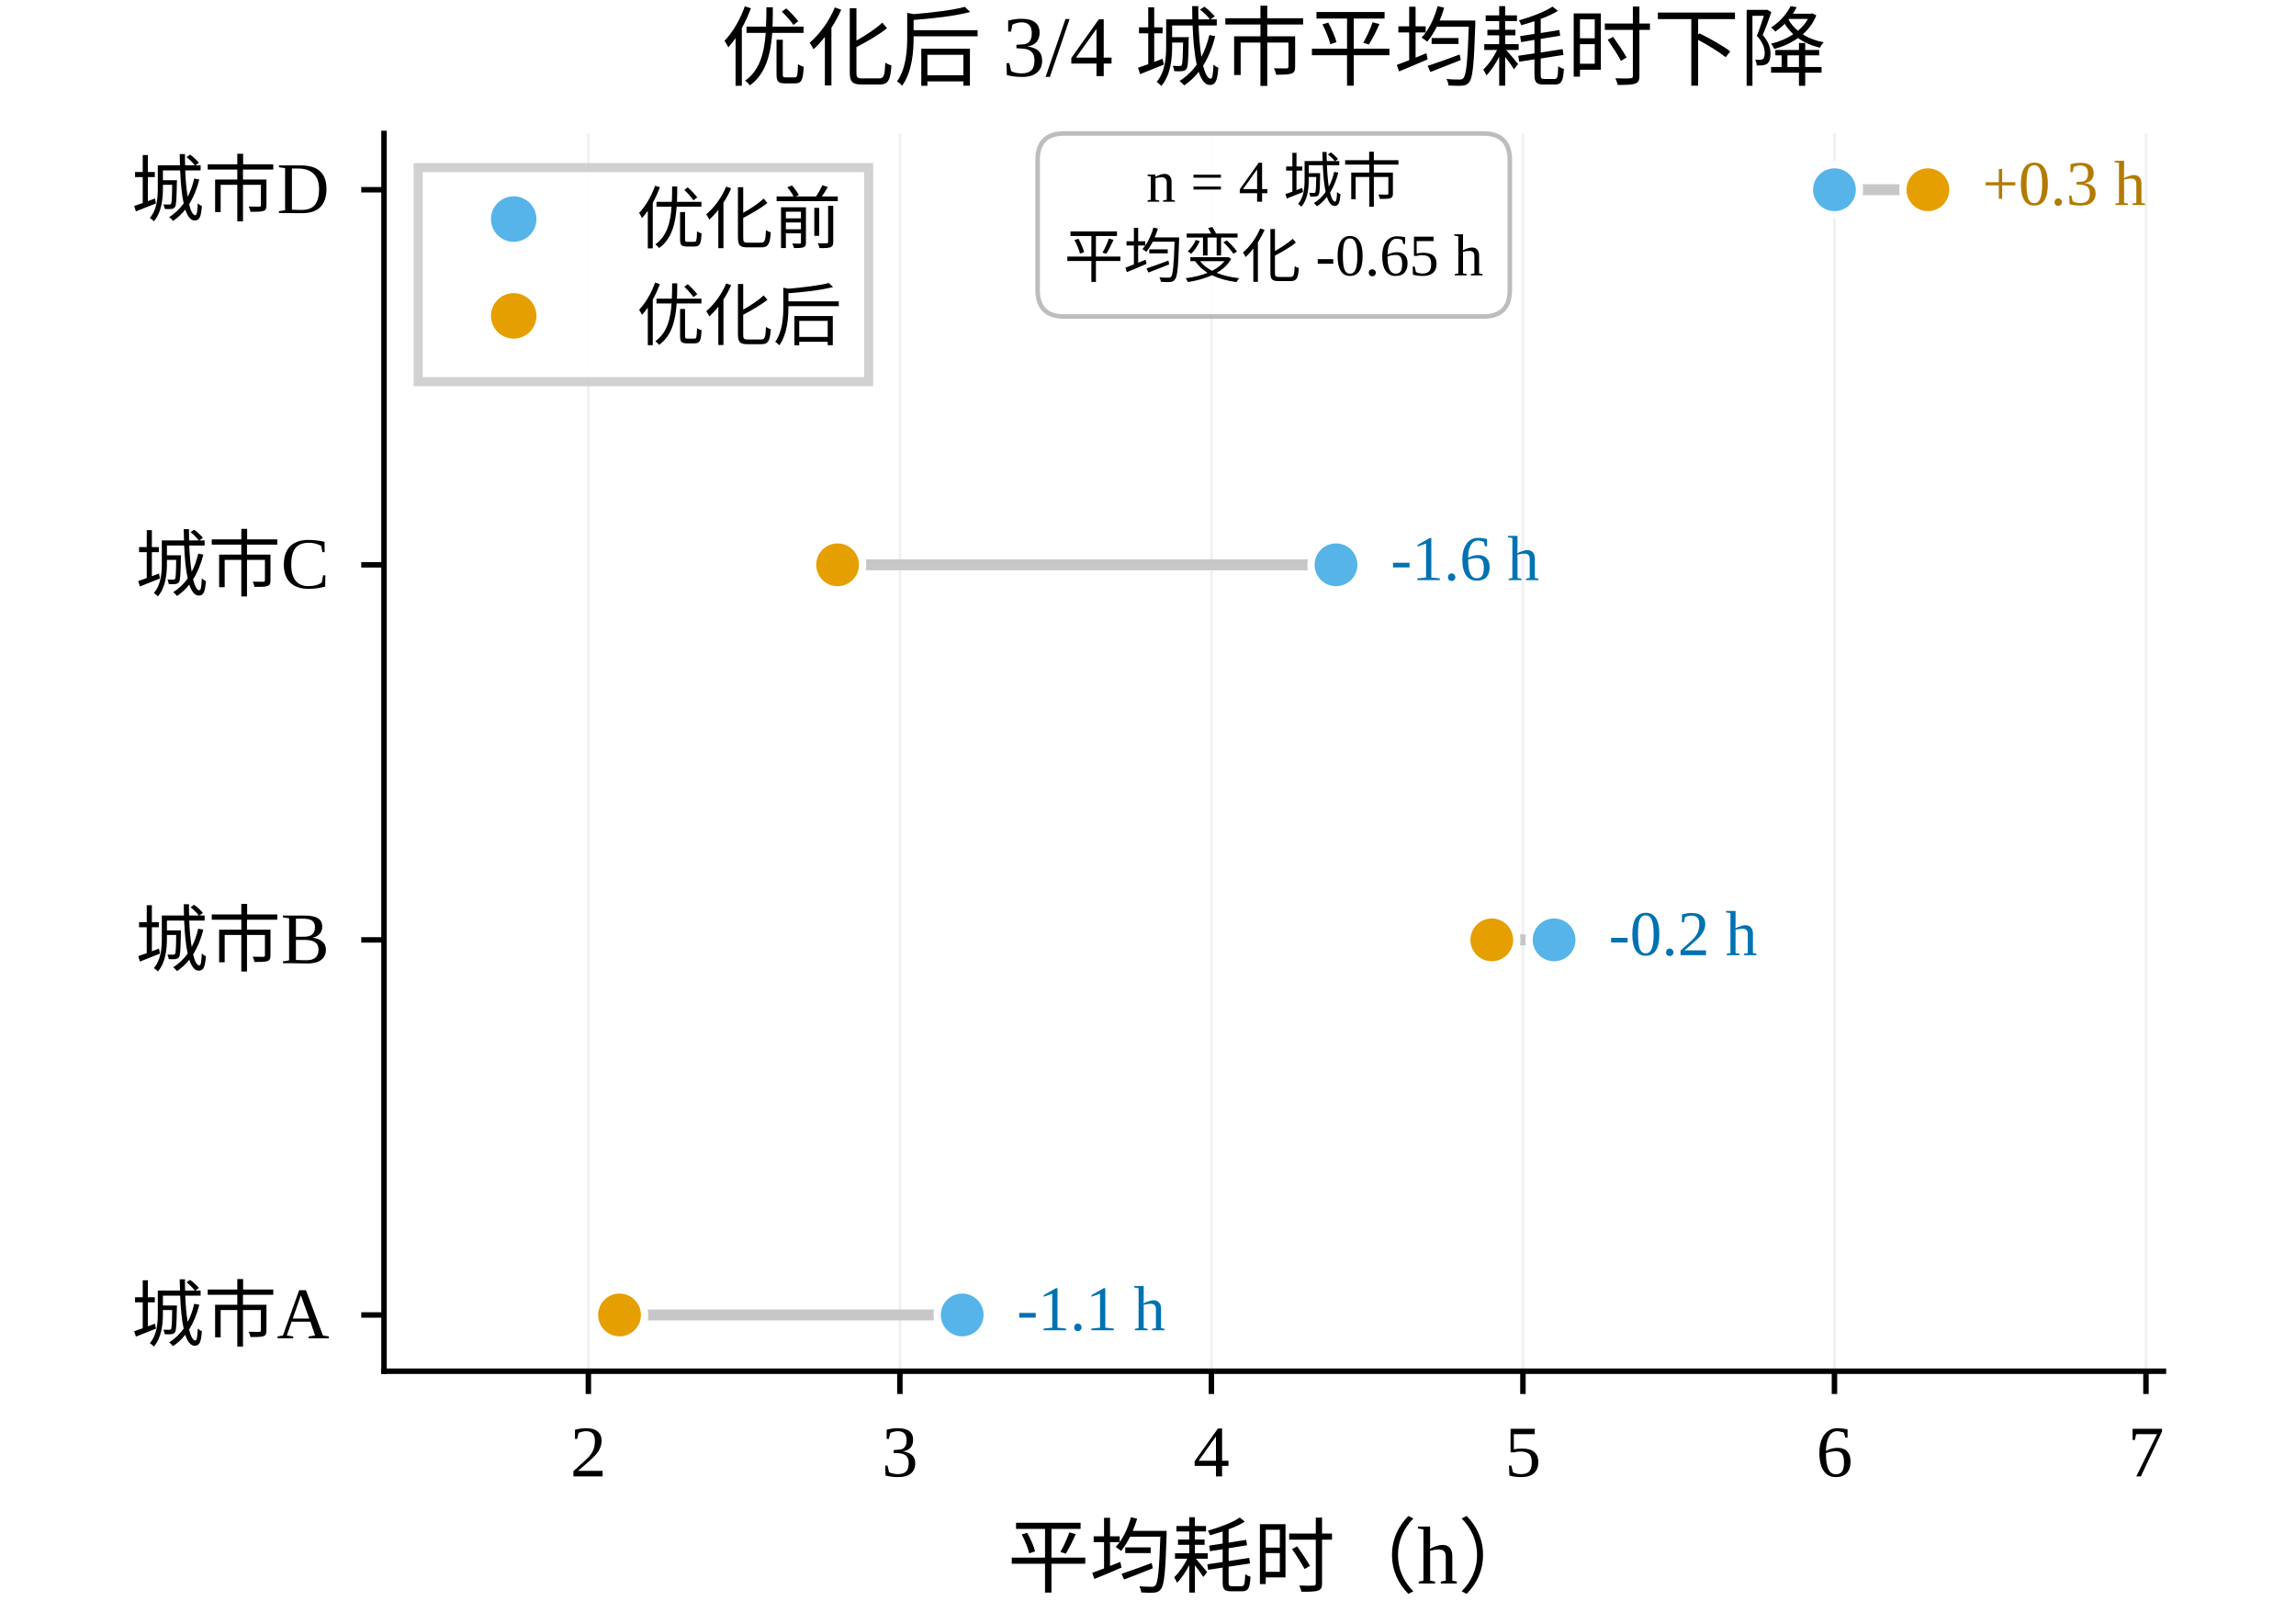
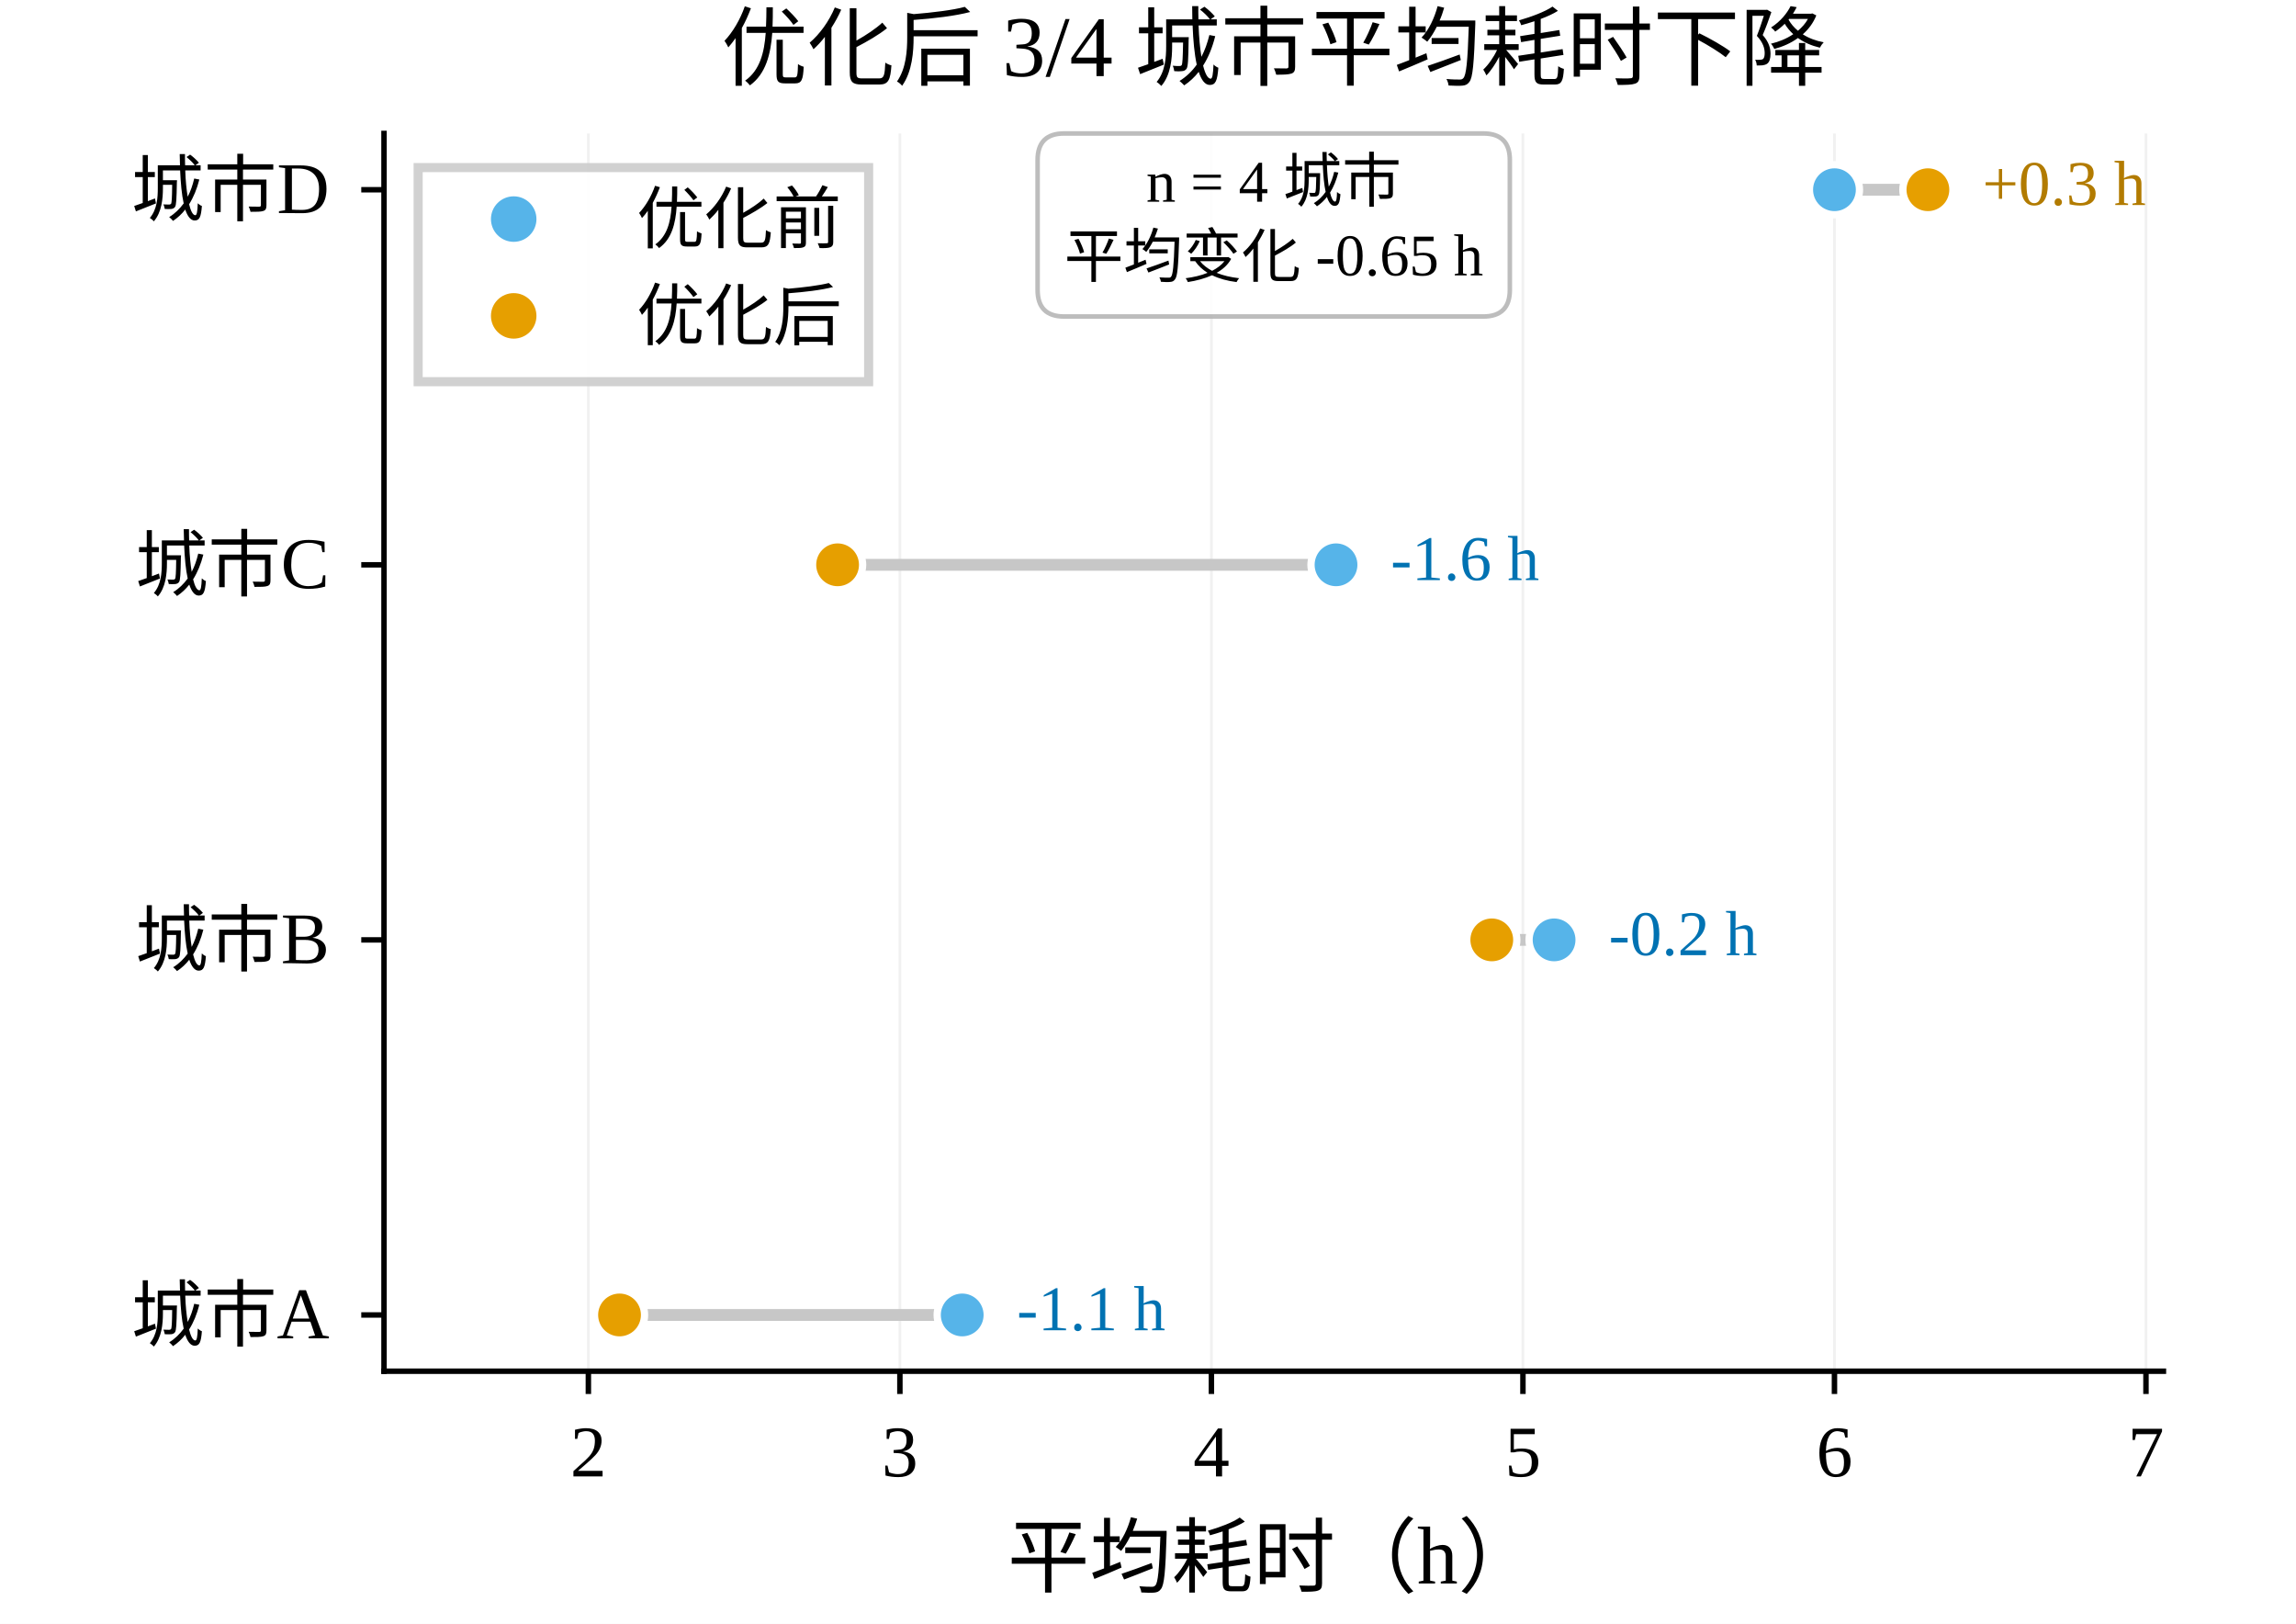
<svg xmlns="http://www.w3.org/2000/svg" xmlns:xlink="http://www.w3.org/1999/xlink" width="252.283pt" height="178.403pt" viewBox="0 0 252.283 178.403" version="1.1">
  <defs>
    <style type="text/css">*{stroke-linejoin: round; stroke-linecap: butt}</style>
  </defs>
  <g id="figure_1">
    <g id="patch_1">
      <path d="M -0 178.403  L 252.283 178.403  L 252.283 0  L -0 0  z " style="fill: #ffffff" />
    </g>
    <g id="axes_1">
      <g id="patch_2">
        <path d="M 42.195 150.643  L 237.715 150.643  L 237.715 14.662  L 42.195 14.662  z " style="fill: #ffffff" />
      </g>
      <g id="matplotlib.axis_1">
        <g id="xtick_1">
          <g id="line2d_1">
-             <path d="M 64.65 150.643  L 64.65 14.662  " clip-path="url(#p028e16b967)" style="fill: none; stroke: #bfbfbf; stroke-opacity: 0.22; stroke-width: 0.3; stroke-linecap: square" />
+             <path d="M 64.65 150.643  L 64.65 14.662  " clip-path="url(#pd5dabb24e0)" style="fill: none; stroke: #bfbfbf; stroke-opacity: 0.22; stroke-width: 0.3; stroke-linecap: square" />
          </g>
          <g id="line2d_2">
            <defs>
-               <path id="ma88ce58162" d="M 0 0  L 0 2.5  " style="stroke: #000000; stroke-width: 0.6" />
+               <path id="mca6711fb7f" d="M 0 0  L 0 2.5  " style="stroke: #000000; stroke-width: 0.6" />
            </defs>
            <g>
-               <use xlink:href="#ma88ce58162" x="64.65" y="150.643" style="stroke: #000000; stroke-width: 0.6" />
+               <use xlink:href="#mca6711fb7f" x="64.65" y="150.643" style="stroke: #000000; stroke-width: 0.6" />
            </g>
          </g>
          <g id="text_1">
            <text style="font-size: 8px; font-family: 'Times New Roman', 'STIXGeneral', 'DejaVu Serif', 'SimSun', 'STSong', 'STZhongsong', 'Microsoft YaHei', 'SimHei'; text-anchor: middle" x="64.65" y="162.198" transform="rotate(-0 64.64996 162.1983)">2</text>
          </g>
        </g>
        <g id="xtick_2">
          <g id="line2d_3">
-             <path d="M 98.88 150.643  L 98.88 14.662  " clip-path="url(#p028e16b967)" style="fill: none; stroke: #bfbfbf; stroke-opacity: 0.22; stroke-width: 0.3; stroke-linecap: square" />
+             <path d="M 98.88 150.643  L 98.88 14.662  " clip-path="url(#pd5dabb24e0)" style="fill: none; stroke: #bfbfbf; stroke-opacity: 0.22; stroke-width: 0.3; stroke-linecap: square" />
          </g>
          <g id="line2d_4">
            <g>
-               <use xlink:href="#ma88ce58162" x="98.88" y="150.643" style="stroke: #000000; stroke-width: 0.6" />
+               <use xlink:href="#mca6711fb7f" x="98.88" y="150.643" style="stroke: #000000; stroke-width: 0.6" />
            </g>
          </g>
          <g id="text_2">
            <text style="font-size: 8px; font-family: 'Times New Roman', 'STIXGeneral', 'DejaVu Serif', 'SimSun', 'STSong', 'STZhongsong', 'Microsoft YaHei', 'SimHei'; text-anchor: middle" x="98.88" y="162.198" transform="rotate(-0 98.8796 162.1983)">3</text>
          </g>
        </g>
        <g id="xtick_3">
          <g id="line2d_5">
-             <path d="M 133.109 150.643  L 133.109 14.662  " clip-path="url(#p028e16b967)" style="fill: none; stroke: #bfbfbf; stroke-opacity: 0.22; stroke-width: 0.3; stroke-linecap: square" />
+             <path d="M 133.109 150.643  L 133.109 14.662  " clip-path="url(#pd5dabb24e0)" style="fill: none; stroke: #bfbfbf; stroke-opacity: 0.22; stroke-width: 0.3; stroke-linecap: square" />
          </g>
          <g id="line2d_6">
            <g>
-               <use xlink:href="#ma88ce58162" x="133.109" y="150.643" style="stroke: #000000; stroke-width: 0.6" />
+               <use xlink:href="#mca6711fb7f" x="133.109" y="150.643" style="stroke: #000000; stroke-width: 0.6" />
            </g>
          </g>
          <g id="text_3">
            <text style="font-size: 8px; font-family: 'Times New Roman', 'STIXGeneral', 'DejaVu Serif', 'SimSun', 'STSong', 'STZhongsong', 'Microsoft YaHei', 'SimHei'; text-anchor: middle" x="133.109" y="162.198" transform="rotate(-0 133.1092 162.1983)">4</text>
          </g>
        </g>
        <g id="xtick_4">
          <g id="line2d_7">
-             <path d="M 167.339 150.643  L 167.339 14.662  " clip-path="url(#p028e16b967)" style="fill: none; stroke: #bfbfbf; stroke-opacity: 0.22; stroke-width: 0.3; stroke-linecap: square" />
+             <path d="M 167.339 150.643  L 167.339 14.662  " clip-path="url(#pd5dabb24e0)" style="fill: none; stroke: #bfbfbf; stroke-opacity: 0.22; stroke-width: 0.3; stroke-linecap: square" />
          </g>
          <g id="line2d_8">
            <g>
-               <use xlink:href="#ma88ce58162" x="167.339" y="150.643" style="stroke: #000000; stroke-width: 0.6" />
+               <use xlink:href="#mca6711fb7f" x="167.339" y="150.643" style="stroke: #000000; stroke-width: 0.6" />
            </g>
          </g>
          <g id="text_4">
            <text style="font-size: 8px; font-family: 'Times New Roman', 'STIXGeneral', 'DejaVu Serif', 'SimSun', 'STSong', 'STZhongsong', 'Microsoft YaHei', 'SimHei'; text-anchor: middle" x="167.339" y="162.198" transform="rotate(-0 167.3389 162.1983)">5</text>
          </g>
        </g>
        <g id="xtick_5">
          <g id="line2d_9">
-             <path d="M 201.569 150.643  L 201.569 14.662  " clip-path="url(#p028e16b967)" style="fill: none; stroke: #bfbfbf; stroke-opacity: 0.22; stroke-width: 0.3; stroke-linecap: square" />
+             <path d="M 201.569 150.643  L 201.569 14.662  " clip-path="url(#pd5dabb24e0)" style="fill: none; stroke: #bfbfbf; stroke-opacity: 0.22; stroke-width: 0.3; stroke-linecap: square" />
          </g>
          <g id="line2d_10">
            <g>
-               <use xlink:href="#ma88ce58162" x="201.569" y="150.643" style="stroke: #000000; stroke-width: 0.6" />
+               <use xlink:href="#mca6711fb7f" x="201.569" y="150.643" style="stroke: #000000; stroke-width: 0.6" />
            </g>
          </g>
          <g id="text_5">
            <text style="font-size: 8px; font-family: 'Times New Roman', 'STIXGeneral', 'DejaVu Serif', 'SimSun', 'STSong', 'STZhongsong', 'Microsoft YaHei', 'SimHei'; text-anchor: middle" x="201.569" y="162.198" transform="rotate(-0 201.5685 162.1983)">6</text>
          </g>
        </g>
        <g id="xtick_6">
          <g id="line2d_11">
-             <path d="M 235.798 150.643  L 235.798 14.662  " clip-path="url(#p028e16b967)" style="fill: none; stroke: #bfbfbf; stroke-opacity: 0.22; stroke-width: 0.3; stroke-linecap: square" />
+             <path d="M 235.798 150.643  L 235.798 14.662  " clip-path="url(#pd5dabb24e0)" style="fill: none; stroke: #bfbfbf; stroke-opacity: 0.22; stroke-width: 0.3; stroke-linecap: square" />
          </g>
          <g id="line2d_12">
            <g>
-               <use xlink:href="#ma88ce58162" x="235.798" y="150.643" style="stroke: #000000; stroke-width: 0.6" />
+               <use xlink:href="#mca6711fb7f" x="235.798" y="150.643" style="stroke: #000000; stroke-width: 0.6" />
            </g>
          </g>
          <g id="text_6">
            <text style="font-size: 8px; font-family: 'Times New Roman', 'STIXGeneral', 'DejaVu Serif', 'SimSun', 'STSong', 'STZhongsong', 'Microsoft YaHei', 'SimHei'; text-anchor: middle" x="235.798" y="162.198" transform="rotate(-0 235.7981 162.1983)">7</text>
          </g>
        </g>
        <g id="text_7">
          <text style="font-size: 9px; font-family: 'Times New Roman', 'STIXGeneral', 'DejaVu Serif', 'SimSun', 'STSong', 'STZhongsong', 'Microsoft YaHei', 'SimHei'; text-anchor: middle" x="139.955" y="174.246" transform="rotate(-0 139.9552 174.2461)">平均耗时（h）</text>
        </g>
      </g>
      <g id="matplotlib.axis_2">
        <g id="ytick_1">
          <g id="line2d_13">
            <defs>
-               <path id="m8d1d8e71bc" d="M 0 0  L -2.5 0  " style="stroke: #000000; stroke-width: 0.6" />
+               <path id="m30c121802d" d="M 0 0  L -2.5 0  " style="stroke: #000000; stroke-width: 0.6" />
            </defs>
            <g>
-               <use xlink:href="#m8d1d8e71bc" x="42.195" y="144.462" style="stroke: #000000; stroke-width: 0.6" />
+               <use xlink:href="#m30c121802d" x="42.195" y="144.462" style="stroke: #000000; stroke-width: 0.6" />
            </g>
          </g>
          <g id="text_8">
            <text style="font-size: 8px; font-family: 'Times New Roman', 'STIXGeneral', 'DejaVu Serif', 'SimSun', 'STSong', 'STZhongsong', 'Microsoft YaHei', 'SimHei'; text-anchor: end" x="36.195" y="147.279" transform="rotate(-0 36.19532 147.2786)">城市A</text>
          </g>
        </g>
        <g id="ytick_2">
          <g id="line2d_14">
            <g>
-               <use xlink:href="#m8d1d8e71bc" x="42.195" y="103.256" style="stroke: #000000; stroke-width: 0.6" />
+               <use xlink:href="#m30c121802d" x="42.195" y="103.256" style="stroke: #000000; stroke-width: 0.6" />
            </g>
          </g>
          <g id="text_9">
            <text style="font-size: 8px; font-family: 'Times New Roman', 'STIXGeneral', 'DejaVu Serif', 'SimSun', 'STSong', 'STZhongsong', 'Microsoft YaHei', 'SimHei'; text-anchor: end" x="36.195" y="106.072" transform="rotate(-0 36.19532 106.0723)">城市B</text>
          </g>
        </g>
        <g id="ytick_3">
          <g id="line2d_15">
            <g>
-               <use xlink:href="#m8d1d8e71bc" x="42.195" y="62.05" style="stroke: #000000; stroke-width: 0.6" />
+               <use xlink:href="#m30c121802d" x="42.195" y="62.05" style="stroke: #000000; stroke-width: 0.6" />
            </g>
          </g>
          <g id="text_10">
            <text style="font-size: 8px; font-family: 'Times New Roman', 'STIXGeneral', 'DejaVu Serif', 'SimSun', 'STSong', 'STZhongsong', 'Microsoft YaHei', 'SimHei'; text-anchor: end" x="36.195" y="64.866" transform="rotate(-0 36.19532 64.86599)">城市C</text>
          </g>
        </g>
        <g id="ytick_4">
          <g id="line2d_16">
            <g>
-               <use xlink:href="#m8d1d8e71bc" x="42.195" y="20.843" style="stroke: #000000; stroke-width: 0.6" />
+               <use xlink:href="#m30c121802d" x="42.195" y="20.843" style="stroke: #000000; stroke-width: 0.6" />
            </g>
          </g>
          <g id="text_11">
            <text style="font-size: 8px; font-family: 'Times New Roman', 'STIXGeneral', 'DejaVu Serif', 'SimSun', 'STSong', 'STZhongsong', 'Microsoft YaHei', 'SimHei'; text-anchor: end" x="36.195" y="23.66" transform="rotate(-0 36.19532 23.65969)">城市D</text>
          </g>
        </g>
      </g>
      <g id="line2d_17">
-         <path d="M 105.726 144.462  L 68.073 144.462  " clip-path="url(#p028e16b967)" style="fill: none; stroke: #c7c7c7; stroke-width: 1.2; stroke-linecap: square" />
+         <path d="M 105.726 144.462  L 68.073 144.462  " clip-path="url(#pd5dabb24e0)" style="fill: none; stroke: #c7c7c7; stroke-width: 1.3; stroke-linecap: square" />
      </g>
      <g id="line2d_18">
-         <path d="M 170.762 103.256  L 163.916 103.256  " clip-path="url(#p028e16b967)" style="fill: none; stroke: #c7c7c7; stroke-width: 1.2; stroke-linecap: square" />
+         <path d="M 170.762 103.256  L 163.916 103.256  " clip-path="url(#pd5dabb24e0)" style="fill: none; stroke: #c7c7c7; stroke-width: 1.3; stroke-linecap: square" />
      </g>
      <g id="line2d_19">
-         <path d="M 146.801 62.05  L 92.034 62.05  " clip-path="url(#p028e16b967)" style="fill: none; stroke: #c7c7c7; stroke-width: 1.2; stroke-linecap: square" />
+         <path d="M 146.801 62.05  L 92.034 62.05  " clip-path="url(#pd5dabb24e0)" style="fill: none; stroke: #c7c7c7; stroke-width: 1.3; stroke-linecap: square" />
      </g>
      <g id="line2d_20">
-         <path d="M 201.569 20.843  L 211.837 20.843  " clip-path="url(#p028e16b967)" style="fill: none; stroke: #c7c7c7; stroke-width: 1.2; stroke-linecap: square" />
+         <path d="M 201.569 20.843  L 211.837 20.843  " clip-path="url(#pd5dabb24e0)" style="fill: none; stroke: #c7c7c7; stroke-width: 1.3; stroke-linecap: square" />
      </g>
      <g id="line2d_21" />
      <g id="line2d_22" />
      <g id="patch_3">
        <path d="M 42.195 150.643  L 42.195 14.662  " style="fill: none; stroke: #000000; stroke-width: 0.6; stroke-linejoin: miter; stroke-linecap: square" />
      </g>
      <g id="patch_4">
        <path d="M 42.195 150.643  L 237.715 150.643  " style="fill: none; stroke: #000000; stroke-width: 0.6; stroke-linejoin: miter; stroke-linecap: square" />
      </g>
      <g id="line2d_23">
        <defs>
-           <path id="m8a67f1c297" d="M 0 2.75  C 0.729 2.75 1.429 2.46 1.945 1.945  C 2.46 1.429 2.75 0.729 2.75 0  C 2.75 -0.729 2.46 -1.429 1.945 -1.945  C 1.429 -2.46 0.729 -2.75 0 -2.75  C -0.729 -2.75 -1.429 -2.46 -1.945 -1.945  C -2.46 -1.429 -2.75 -0.729 -2.75 0  C -2.75 0.729 -2.46 1.429 -1.945 1.945  C -1.429 2.46 -0.729 2.75 0 2.75  z " style="stroke: #ffffff; stroke-width: 0.8" />
+           <path id="m5c28841364" d="M 0 2.75  C 0.729 2.75 1.429 2.46 1.945 1.945  C 2.46 1.429 2.75 0.729 2.75 0  C 2.75 -0.729 2.46 -1.429 1.945 -1.945  C 1.429 -2.46 0.729 -2.75 0 -2.75  C -0.729 -2.75 -1.429 -2.46 -1.945 -1.945  C -2.46 -1.429 -2.75 -0.729 -2.75 0  C -2.75 0.729 -2.46 1.429 -1.945 1.945  C -1.429 2.46 -0.729 2.75 0 2.75  z " style="stroke: #ffffff; stroke-width: 0.8" />
        </defs>
-         <g clip-path="url(#p028e16b967)">
-           <use xlink:href="#m8a67f1c297" x="105.726" y="144.462" style="fill: #56b4e9; stroke: #ffffff; stroke-width: 0.8" />
+         <g clip-path="url(#pd5dabb24e0)">
+           <use xlink:href="#m5c28841364" x="105.726" y="144.462" style="fill: #56b4e9; stroke: #ffffff; stroke-width: 0.8" />
        </g>
      </g>
      <g id="line2d_24">
        <defs>
-           <path id="m1ed484635a" d="M 0 2.75  C 0.729 2.75 1.429 2.46 1.945 1.945  C 2.46 1.429 2.75 0.729 2.75 0  C 2.75 -0.729 2.46 -1.429 1.945 -1.945  C 1.429 -2.46 0.729 -2.75 0 -2.75  C -0.729 -2.75 -1.429 -2.46 -1.945 -1.945  C -2.46 -1.429 -2.75 -0.729 -2.75 0  C -2.75 0.729 -2.46 1.429 -1.945 1.945  C -1.429 2.46 -0.729 2.75 0 2.75  z " style="stroke: #ffffff; stroke-width: 0.8" />
+           <path id="mdeaf5c1067" d="M 0 2.75  C 0.729 2.75 1.429 2.46 1.945 1.945  C 2.46 1.429 2.75 0.729 2.75 0  C 2.75 -0.729 2.46 -1.429 1.945 -1.945  C 1.429 -2.46 0.729 -2.75 0 -2.75  C -0.729 -2.75 -1.429 -2.46 -1.945 -1.945  C -2.46 -1.429 -2.75 -0.729 -2.75 0  C -2.75 0.729 -2.46 1.429 -1.945 1.945  C -1.429 2.46 -0.729 2.75 0 2.75  z " style="stroke: #ffffff; stroke-width: 0.8" />
        </defs>
-         <g clip-path="url(#p028e16b967)">
-           <use xlink:href="#m1ed484635a" x="68.073" y="144.462" style="fill: #e69f00; stroke: #ffffff; stroke-width: 0.8" />
+         <g clip-path="url(#pd5dabb24e0)">
+           <use xlink:href="#mdeaf5c1067" x="68.073" y="144.462" style="fill: #e69f00; stroke: #ffffff; stroke-width: 0.8" />
        </g>
      </g>
      <g id="text_12">
        <text style="font-size: 7px; font-family: 'Times New Roman', 'STIXGeneral', 'DejaVu Serif', 'SimSun', 'STSong', 'STZhongsong', 'Microsoft YaHei', 'SimHei'; text-anchor: start; fill: #0072b2" x="111.726" y="146.144" transform="rotate(-0 111.7255 146.144)">-1.1 h</text>
      </g>
      <g id="line2d_25">
-         <g clip-path="url(#p028e16b967)">
-           <use xlink:href="#m8a67f1c297" x="170.762" y="103.256" style="fill: #56b4e9; stroke: #ffffff; stroke-width: 0.8" />
+         <g clip-path="url(#pd5dabb24e0)">
+           <use xlink:href="#m5c28841364" x="170.762" y="103.256" style="fill: #56b4e9; stroke: #ffffff; stroke-width: 0.8" />
        </g>
      </g>
      <g id="line2d_26">
-         <g clip-path="url(#p028e16b967)">
-           <use xlink:href="#m1ed484635a" x="163.916" y="103.256" style="fill: #e69f00; stroke: #ffffff; stroke-width: 0.8" />
+         <g clip-path="url(#pd5dabb24e0)">
+           <use xlink:href="#mdeaf5c1067" x="163.916" y="103.256" style="fill: #e69f00; stroke: #ffffff; stroke-width: 0.8" />
        </g>
      </g>
      <g id="text_13">
        <text style="font-size: 7px; font-family: 'Times New Roman', 'STIXGeneral', 'DejaVu Serif', 'SimSun', 'STSong', 'STZhongsong', 'Microsoft YaHei', 'SimHei'; text-anchor: start; fill: #0072b2" x="176.762" y="104.938" transform="rotate(-0 176.7618 104.9377)">-0.2 h</text>
      </g>
      <g id="line2d_27">
-         <g clip-path="url(#p028e16b967)">
-           <use xlink:href="#m8a67f1c297" x="146.801" y="62.05" style="fill: #56b4e9; stroke: #ffffff; stroke-width: 0.8" />
+         <g clip-path="url(#pd5dabb24e0)">
+           <use xlink:href="#m5c28841364" x="146.801" y="62.05" style="fill: #56b4e9; stroke: #ffffff; stroke-width: 0.8" />
        </g>
      </g>
      <g id="line2d_28">
-         <g clip-path="url(#p028e16b967)">
-           <use xlink:href="#m1ed484635a" x="92.034" y="62.05" style="fill: #e69f00; stroke: #ffffff; stroke-width: 0.8" />
+         <g clip-path="url(#pd5dabb24e0)">
+           <use xlink:href="#mdeaf5c1067" x="92.034" y="62.05" style="fill: #e69f00; stroke: #ffffff; stroke-width: 0.8" />
        </g>
      </g>
      <g id="text_14">
        <text style="font-size: 7px; font-family: 'Times New Roman', 'STIXGeneral', 'DejaVu Serif', 'SimSun', 'STSong', 'STZhongsong', 'Microsoft YaHei', 'SimHei'; text-anchor: start; fill: #0072b2" x="152.801" y="63.731" transform="rotate(-0 152.8011 63.73139)">-1.6 h</text>
      </g>
      <g id="line2d_29">
-         <g clip-path="url(#p028e16b967)">
-           <use xlink:href="#m8a67f1c297" x="201.569" y="20.843" style="fill: #56b4e9; stroke: #ffffff; stroke-width: 0.8" />
+         <g clip-path="url(#pd5dabb24e0)">
+           <use xlink:href="#m5c28841364" x="201.569" y="20.843" style="fill: #56b4e9; stroke: #ffffff; stroke-width: 0.8" />
        </g>
      </g>
      <g id="line2d_30">
-         <g clip-path="url(#p028e16b967)">
-           <use xlink:href="#m1ed484635a" x="211.837" y="20.843" style="fill: #e69f00; stroke: #ffffff; stroke-width: 0.8" />
+         <g clip-path="url(#pd5dabb24e0)">
+           <use xlink:href="#mdeaf5c1067" x="211.837" y="20.843" style="fill: #e69f00; stroke: #ffffff; stroke-width: 0.8" />
        </g>
      </g>
      <g id="text_15">
        <text style="font-size: 7px; font-family: 'Times New Roman', 'STIXGeneral', 'DejaVu Serif', 'SimSun', 'STSong', 'STZhongsong', 'Microsoft YaHei', 'SimHei'; text-anchor: start; fill: #b27b00" x="217.837" y="22.525" transform="rotate(-0 217.8374 22.52509)">+0.3 h</text>
      </g>
      <g id="text_16">
        <text style="font-size: 9.5px; font-family: 'Times New Roman', 'STIXGeneral', 'DejaVu Serif', 'SimSun', 'STSong', 'STZhongsong', 'Microsoft YaHei', 'SimHei'; text-anchor: middle" x="139.955" y="8.662" transform="rotate(-0 139.9552 8.6625)">优化后 3/4 城市平均耗时下降</text>
      </g>
      <g id="legend_1">
        <g id="patch_5">
          <path d="M 45.945 41.932  L 95.445 41.932  L 95.445 18.413  L 45.945 18.413  z " style="fill: #ffffff; opacity: 0.9; stroke: #cccccc; stroke-linejoin: miter" />
        </g>
        <g id="line2d_31">
          <defs>
-             <path id="m3b322e5bb9" d="M 0 2  C 0.53 2 1.039 1.789 1.414 1.414  C 1.789 1.039 2 0.53 2 0  C 2 -0.53 1.789 -1.039 1.414 -1.414  C 1.039 -1.789 0.53 -2 0 -2  C -0.53 -2 -1.039 -1.789 -1.414 -1.414  C -1.789 -1.039 -2 -0.53 -2 0  C -2 0.53 -1.789 1.039 -1.414 1.414  C -1.039 1.789 -0.53 2 0 2  z " style="stroke: #56b4e9" />
+             <path id="ma826e636f8" d="M 0 2  C 0.53 2 1.039 1.789 1.414 1.414  C 1.789 1.039 2 0.53 2 0  C 2 -0.53 1.789 -1.039 1.414 -1.414  C 1.039 -1.789 0.53 -2 0 -2  C -0.53 -2 -1.039 -1.789 -1.414 -1.414  C -1.789 -1.039 -2 -0.53 -2 0  C -2 0.53 -1.789 1.039 -1.414 1.414  C -1.039 1.789 -0.53 2 0 2  z " style="stroke: #56b4e9" />
          </defs>
          <g>
-             <use xlink:href="#m3b322e5bb9" x="56.445" y="24.068" style="fill: #56b4e9; stroke: #56b4e9" />
+             <use xlink:href="#ma826e636f8" x="56.445" y="24.068" style="fill: #56b4e9; stroke: #56b4e9" />
          </g>
        </g>
        <g id="text_17">
          <text style="font-size: 7.5px; font-family: 'Times New Roman', 'STIXGeneral', 'DejaVu Serif', 'SimSun', 'STSong', 'STZhongsong', 'Microsoft YaHei', 'SimHei'; text-anchor: start" x="69.945" y="26.693" transform="rotate(-0 69.94532 26.69297)">优化前</text>
        </g>
        <g id="line2d_32">
          <defs>
-             <path id="m9fe2fc748c" d="M 0 2  C 0.53 2 1.039 1.789 1.414 1.414  C 1.789 1.039 2 0.53 2 0  C 2 -0.53 1.789 -1.039 1.414 -1.414  C 1.039 -1.789 0.53 -2 0 -2  C -0.53 -2 -1.039 -1.789 -1.414 -1.414  C -1.789 -1.039 -2 -0.53 -2 0  C -2 0.53 -1.789 1.039 -1.414 1.414  C -1.039 1.789 -0.53 2 0 2  z " style="stroke: #e69f00" />
+             <path id="mf7b8fc1904" d="M 0 2  C 0.53 2 1.039 1.789 1.414 1.414  C 1.789 1.039 2 0.53 2 0  C 2 -0.53 1.789 -1.039 1.414 -1.414  C 1.039 -1.789 0.53 -2 0 -2  C -0.53 -2 -1.039 -1.789 -1.414 -1.414  C -1.789 -1.039 -2 -0.53 -2 0  C -2 0.53 -1.789 1.039 -1.414 1.414  C -1.039 1.789 -0.53 2 0 2  z " style="stroke: #e69f00" />
          </defs>
          <g>
-             <use xlink:href="#m9fe2fc748c" x="56.445" y="34.703" style="fill: #e69f00; stroke: #e69f00" />
+             <use xlink:href="#mf7b8fc1904" x="56.445" y="34.703" style="fill: #e69f00; stroke: #e69f00" />
          </g>
        </g>
        <g id="text_18">
          <text style="font-size: 7.5px; font-family: 'Times New Roman', 'STIXGeneral', 'DejaVu Serif', 'SimSun', 'STSong', 'STZhongsong', 'Microsoft YaHei', 'SimHei'; text-anchor: start" x="69.945" y="37.328" transform="rotate(-0 69.94532 37.32773)">优化后</text>
        </g>
      </g>
      <g id="text_19">
        <g id="patch_6">
          <path d="M 116.936 34.772  L 162.975 34.772  Q 165.9 34.772 165.9 31.847  L 165.9 17.587  Q 165.9 14.662 162.975 14.662  L 116.936 14.662  Q 114.011 14.662 114.011 17.587  L 114.011 31.847  Q 114.011 34.772 116.936 34.772  z " style="fill: #ffffff; opacity: 0.85; stroke: #b2b2b2; stroke-width: 0.5; stroke-linejoin: miter" />
        </g>
        <text style="font-size: 6.5px; font-family: 'Times New Roman', 'STIXGeneral', 'DejaVu Serif', 'SimSun', 'STSong', 'STZhongsong', 'Microsoft YaHei', 'SimHei'" transform="translate(125.935 22.16391)">n = 4 城市</text>
        <text style="font-size: 6.5px; font-family: 'Times New Roman', 'STIXGeneral', 'DejaVu Serif', 'SimSun', 'STSong', 'STZhongsong', 'Microsoft YaHei', 'SimHei'" transform="translate(116.9355 30.45699)">平均变化 -0.65 h</text>
      </g>
    </g>
  </g>
  <defs>
-     <clipPath id="p028e16b967">
+     <clipPath id="pd5dabb24e0">
      <rect x="42.195" y="14.662" width="195.52" height="135.981" />
    </clipPath>
  </defs>
</svg>
